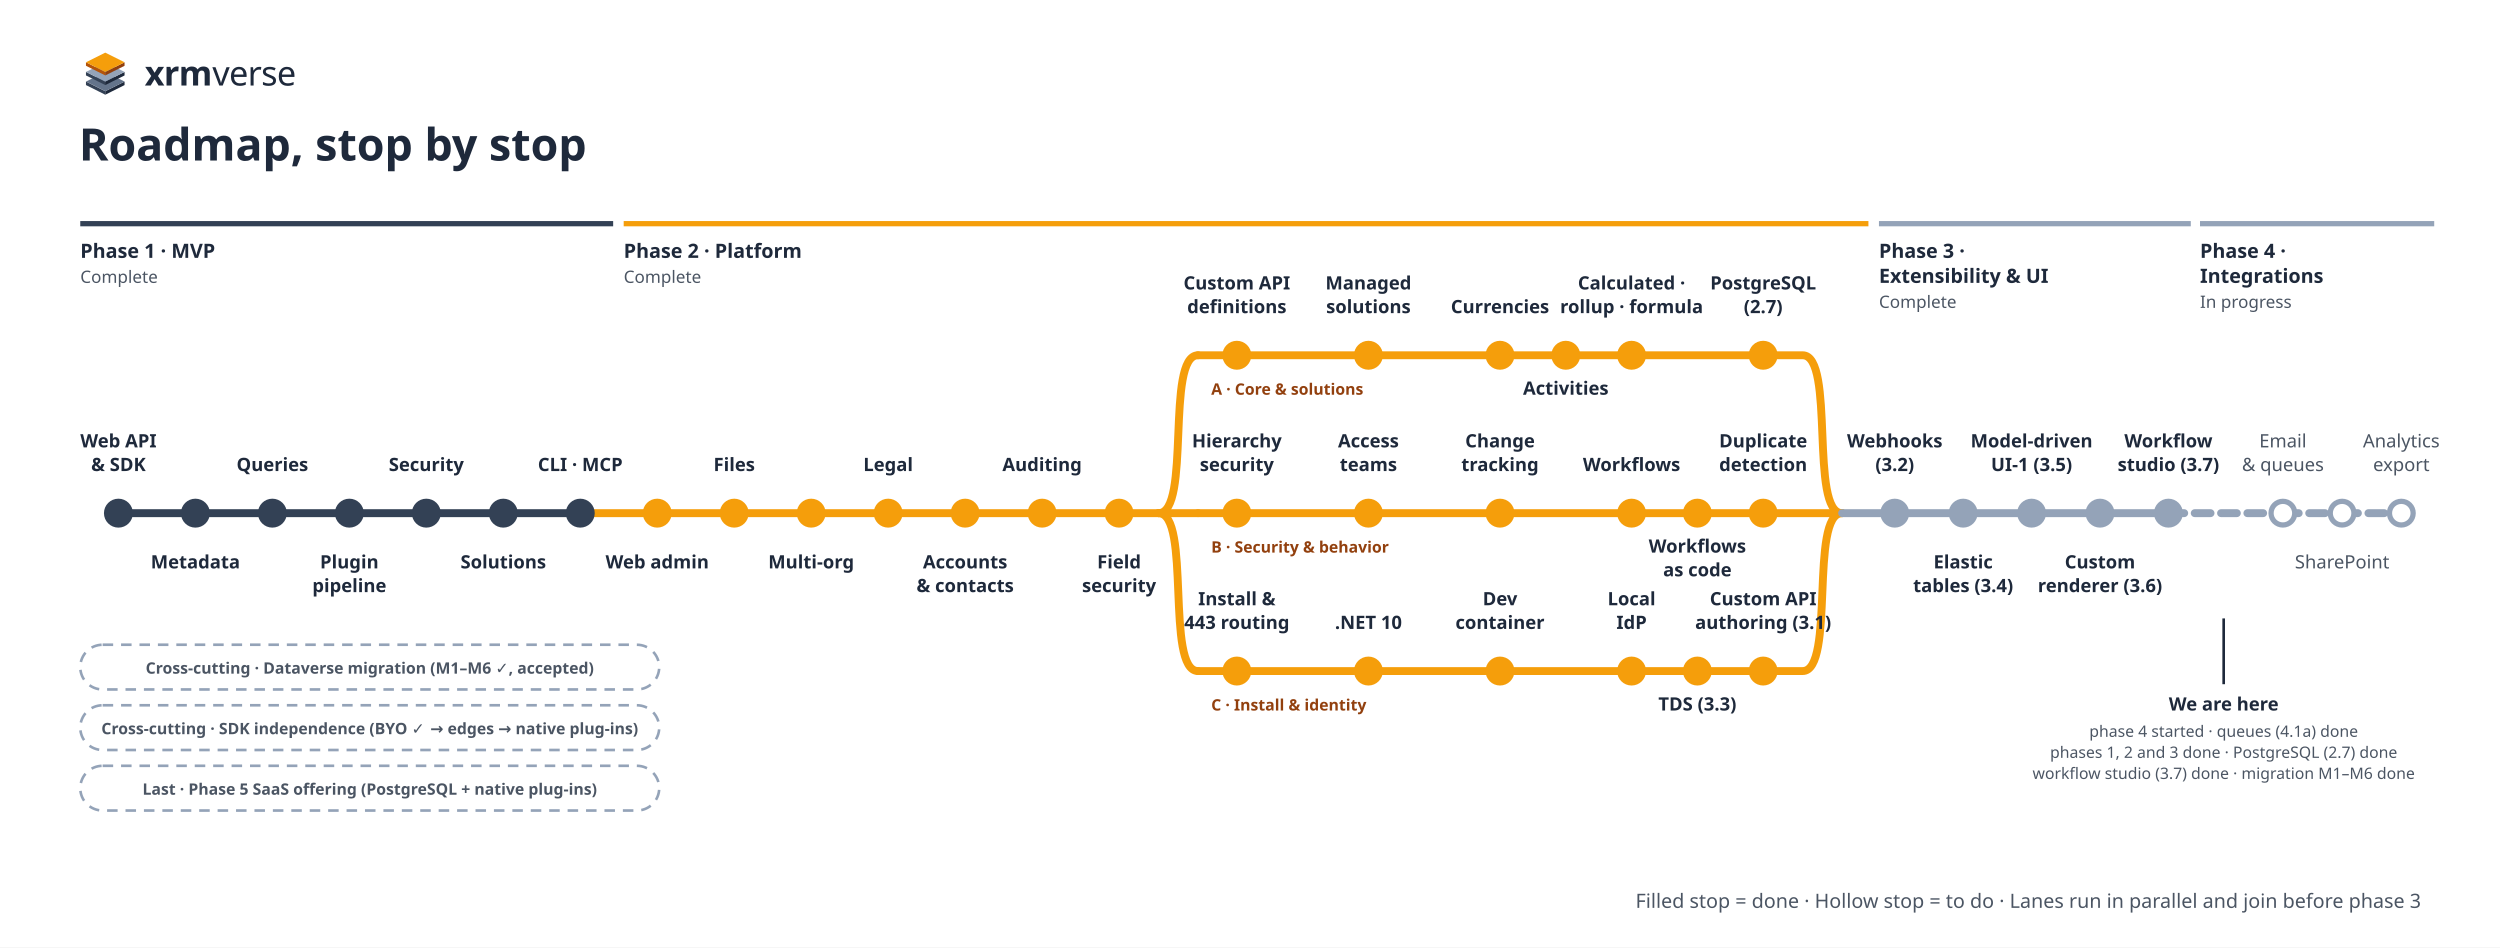
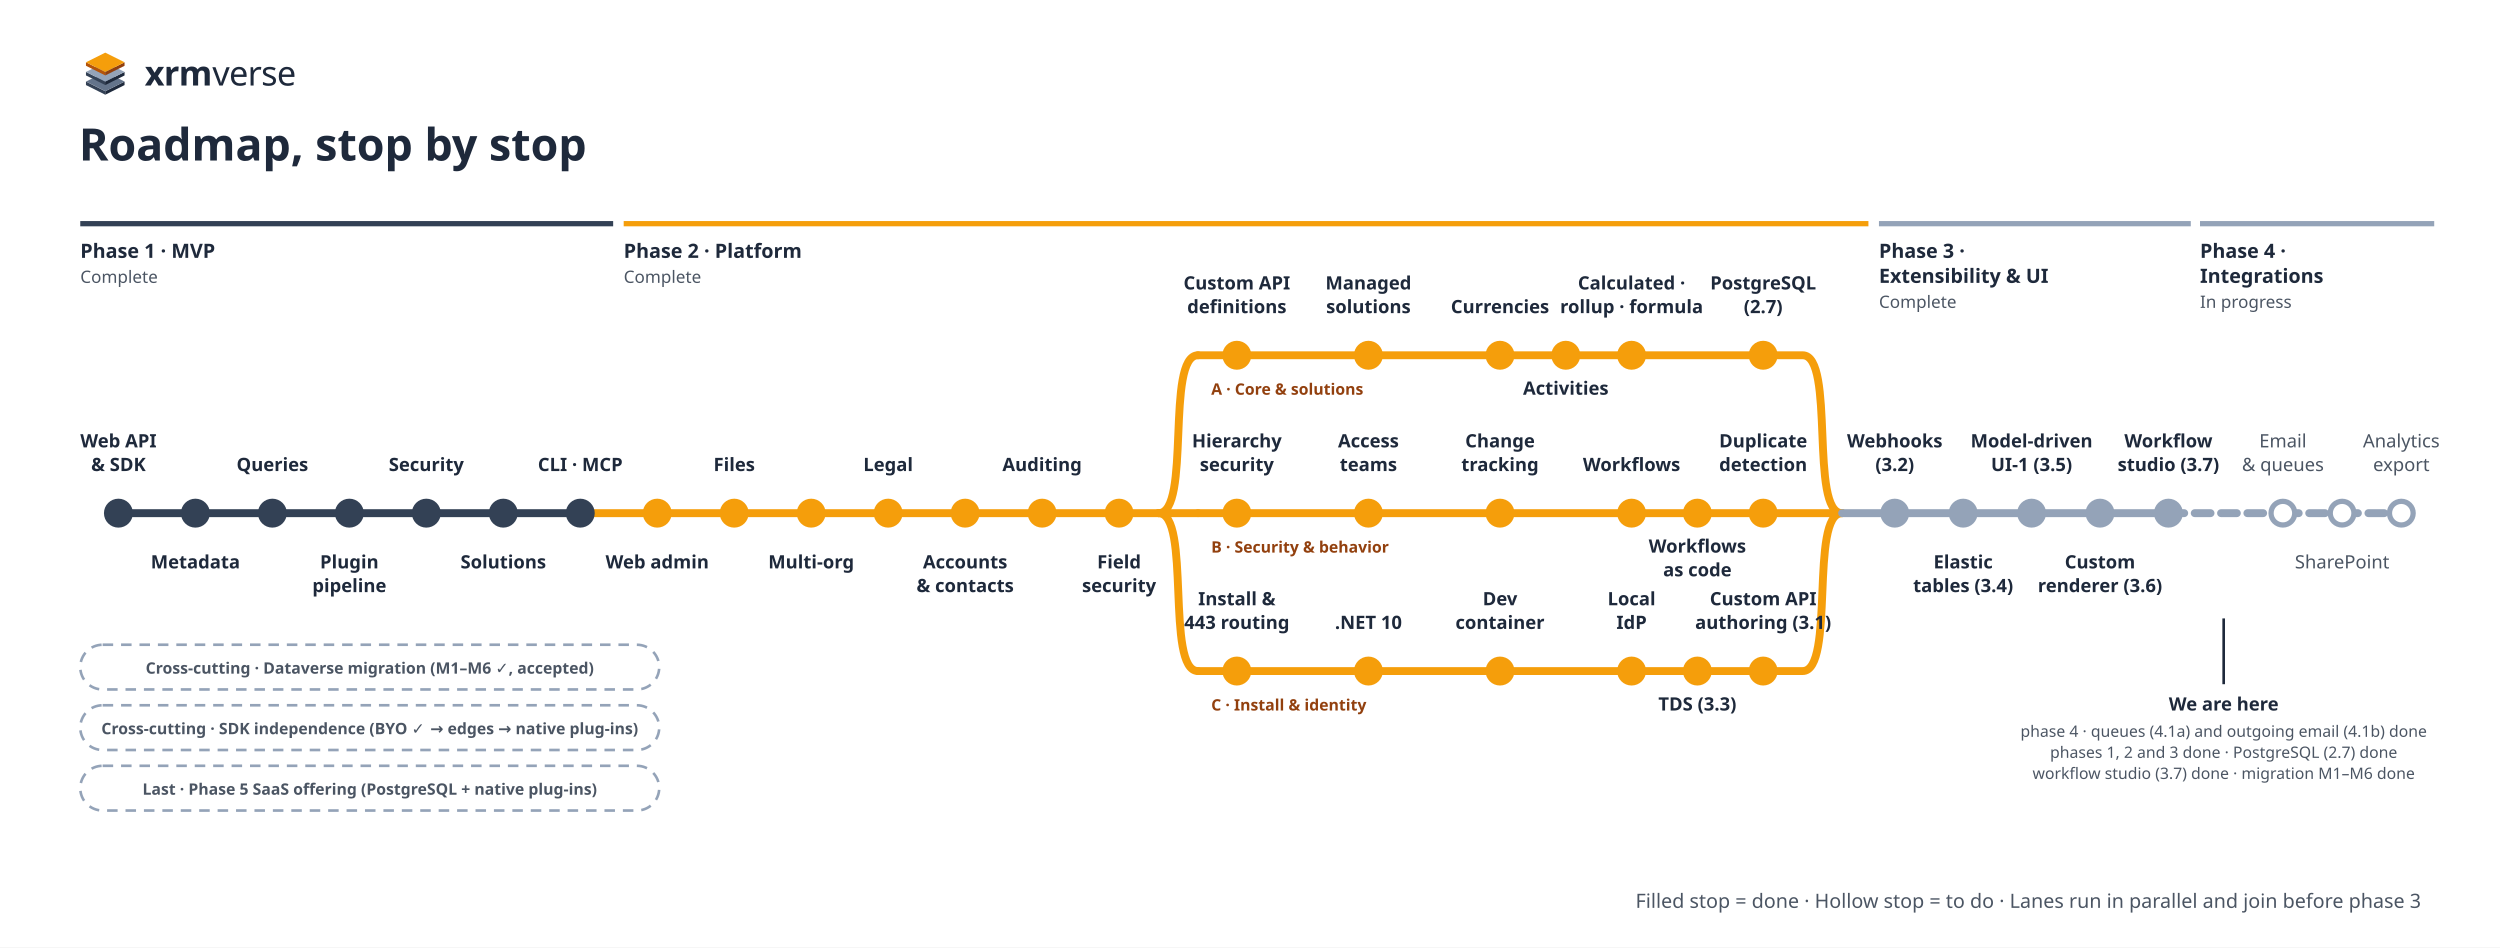
<svg xmlns="http://www.w3.org/2000/svg" viewBox="0 0 1900 720" width="1900" height="720" font-family="Sora, sans-serif" role="img" aria-label="xrmverse roadmap">
  <rect width="1900" height="720" fill="#FFFFFF" />
  <g transform="translate(60,36) scale(0.3333)">
    <polygon points="16,78 60,100 60,108 16,86" fill="#334155" />
    <polygon points="60,100 104,78 104,86 60,108" fill="#1E293B" />
    <polygon points="60,56 104,78 60,100 16,78" fill="#64748B" />
    <polygon points="16,56 60,78 60,86 16,64" fill="#334155" />
    <polygon points="60,78 104,56 104,64 60,86" fill="#1E293B" />
    <polygon points="60,34 104,56 60,78 16,56" fill="#94A3B8" />
    <polygon points="16,34 60,56 60,64 16,42" fill="#B45309" />
    <polygon points="60,56 104,34 104,42 60,64" fill="#92400E" />
    <polygon points="60,12 104,34 60,56 16,34" fill="#F59E0B" />
  </g>
  <text x="110" y="65" font-size="26" font-weight="700" fill="#1E293B" letter-spacing="-0.5">xrm<tspan font-weight="400">verse</tspan>
  </text>
  <text x="60.0" y="122.0" font-size="34" font-weight="700" fill="#1E293B" text-anchor="start">Roadmap, stop by stop</text>
  <rect x="61" y="168" width="405" height="4" fill="#334155" />
  <text x="61.0" y="196.0" font-size="15" font-weight="700" fill="#1E293B" text-anchor="start">Phase 1 · MVP</text>
  <text x="61.0" y="215.0" font-size="13" font-weight="400" fill="#4B5563" text-anchor="start">Complete</text>
  <rect x="474" y="168" width="946" height="4" fill="#F59E0B" />
  <text x="474.0" y="196.0" font-size="15" font-weight="700" fill="#1E293B" text-anchor="start">Phase 2 · Platform</text>
  <text x="474.0" y="215.0" font-size="13" font-weight="400" fill="#4B5563" text-anchor="start">Complete</text>
  <rect x="1428" y="168" width="237" height="4" fill="#94A3B8" />
  <text x="1428.0" y="196.0" font-size="15" font-weight="700" fill="#1E293B" text-anchor="start">Phase 3 ·</text>
  <text x="1428.0" y="215.0" font-size="15" font-weight="700" fill="#1E293B" text-anchor="start">Extensibility &amp; UI</text>
  <text x="1428.0" y="234.0" font-size="13" font-weight="400" fill="#4B5563" text-anchor="start">Complete</text>
  <rect x="1672" y="168" width="178" height="4" fill="#94A3B8" />
  <text x="1672.0" y="196.0" font-size="15" font-weight="700" fill="#1E293B" text-anchor="start">Phase 4 ·</text>
  <text x="1672.0" y="215.0" font-size="15" font-weight="700" fill="#1E293B" text-anchor="start">Integrations</text>
  <text x="1672.0" y="234.0" font-size="13" font-weight="400" fill="#4B5563" text-anchor="start">In progress</text>
  <line x1="90.0" y1="390.0" x2="148.5" y2="390.0" stroke="#334155" stroke-width="6" stroke-linecap="round" />
  <line x1="148.5" y1="390.0" x2="207.0" y2="390.0" stroke="#334155" stroke-width="6" stroke-linecap="round" />
  <line x1="207.0" y1="390.0" x2="265.5" y2="390.0" stroke="#334155" stroke-width="6" stroke-linecap="round" />
  <line x1="265.5" y1="390.0" x2="324.0" y2="390.0" stroke="#334155" stroke-width="6" stroke-linecap="round" />
  <line x1="324.0" y1="390.0" x2="382.5" y2="390.0" stroke="#334155" stroke-width="6" stroke-linecap="round" />
  <line x1="382.5" y1="390.0" x2="441.0" y2="390.0" stroke="#334155" stroke-width="6" stroke-linecap="round" />
  <line x1="441.0" y1="390.0" x2="499.5" y2="390.0" stroke="#F59E0B" stroke-width="6" stroke-linecap="round" />
  <line x1="499.5" y1="390.0" x2="558.0" y2="390.0" stroke="#F59E0B" stroke-width="6" stroke-linecap="round" />
  <line x1="558.0" y1="390.0" x2="616.5" y2="390.0" stroke="#F59E0B" stroke-width="6" stroke-linecap="round" />
  <line x1="616.5" y1="390.0" x2="675.0" y2="390.0" stroke="#F59E0B" stroke-width="6" stroke-linecap="round" />
  <line x1="675.0" y1="390.0" x2="733.5" y2="390.0" stroke="#F59E0B" stroke-width="6" stroke-linecap="round" />
  <line x1="733.5" y1="390.0" x2="792.0" y2="390.0" stroke="#F59E0B" stroke-width="6" stroke-linecap="round" />
  <line x1="792.0" y1="390.0" x2="850.5" y2="390.0" stroke="#F59E0B" stroke-width="6" stroke-linecap="round" />
  <line x1="850.5" y1="390.0" x2="880.5" y2="390.0" stroke="#F59E0B" stroke-width="6" stroke-linecap="round" />
  <circle cx="90.0" cy="390" r="9" fill="#334155" stroke="#334155" stroke-width="4" />
  <text x="90.0" y="358.0" font-size="14" font-weight="600" fill="#1E293B" text-anchor="middle">&amp; SDK</text>
  <text x="90.0" y="340.0" font-size="14" font-weight="600" fill="#1E293B" text-anchor="middle">Web API</text>
  <circle cx="148.5" cy="390" r="9" fill="#334155" stroke="#334155" stroke-width="4" />
  <text x="148.5" y="432.0" font-size="14" font-weight="600" fill="#1E293B" text-anchor="middle">Metadata</text>
  <circle cx="207.0" cy="390" r="9" fill="#334155" stroke="#334155" stroke-width="4" />
  <text x="207.0" y="358.0" font-size="14" font-weight="600" fill="#1E293B" text-anchor="middle">Queries</text>
  <circle cx="265.5" cy="390" r="9" fill="#334155" stroke="#334155" stroke-width="4" />
  <text x="265.5" y="432.0" font-size="14" font-weight="600" fill="#1E293B" text-anchor="middle">Plugin</text>
  <text x="265.5" y="450.0" font-size="14" font-weight="600" fill="#1E293B" text-anchor="middle">pipeline</text>
  <circle cx="324.0" cy="390" r="9" fill="#334155" stroke="#334155" stroke-width="4" />
  <text x="324.0" y="358.0" font-size="14" font-weight="600" fill="#1E293B" text-anchor="middle">Security</text>
  <circle cx="382.5" cy="390" r="9" fill="#334155" stroke="#334155" stroke-width="4" />
  <text x="382.5" y="432.0" font-size="14" font-weight="600" fill="#1E293B" text-anchor="middle">Solutions</text>
  <circle cx="441.0" cy="390" r="9" fill="#334155" stroke="#334155" stroke-width="4" />
  <text x="441.0" y="358.0" font-size="14" font-weight="600" fill="#1E293B" text-anchor="middle">CLI · MCP</text>
  <circle cx="499.5" cy="390" r="9" fill="#F59E0B" stroke="#F59E0B" stroke-width="4" />
  <text x="499.5" y="432.0" font-size="14" font-weight="600" fill="#1E293B" text-anchor="middle">Web admin</text>
  <circle cx="558.0" cy="390" r="9" fill="#F59E0B" stroke="#F59E0B" stroke-width="4" />
  <text x="558.0" y="358.0" font-size="14" font-weight="600" fill="#1E293B" text-anchor="middle">Files</text>
  <circle cx="616.5" cy="390" r="9" fill="#F59E0B" stroke="#F59E0B" stroke-width="4" />
  <text x="616.5" y="432.0" font-size="14" font-weight="600" fill="#1E293B" text-anchor="middle">Multi-org</text>
  <circle cx="675.0" cy="390" r="9" fill="#F59E0B" stroke="#F59E0B" stroke-width="4" />
  <text x="675.0" y="358.0" font-size="14" font-weight="600" fill="#1E293B" text-anchor="middle">Legal</text>
  <circle cx="733.5" cy="390" r="9" fill="#F59E0B" stroke="#F59E0B" stroke-width="4" />
  <text x="733.5" y="432.0" font-size="14" font-weight="600" fill="#1E293B" text-anchor="middle">Accounts</text>
  <text x="733.5" y="450.0" font-size="14" font-weight="600" fill="#1E293B" text-anchor="middle">&amp; contacts</text>
  <circle cx="792.0" cy="390" r="9" fill="#F59E0B" stroke="#F59E0B" stroke-width="4" />
  <text x="792.0" y="358.0" font-size="14" font-weight="600" fill="#1E293B" text-anchor="middle">Auditing</text>
  <circle cx="850.5" cy="390" r="9" fill="#F59E0B" stroke="#F59E0B" stroke-width="4" />
  <text x="850.5" y="432.0" font-size="14" font-weight="600" fill="#1E293B" text-anchor="middle">Field</text>
  <text x="850.5" y="450.0" font-size="14" font-weight="600" fill="#1E293B" text-anchor="middle">security</text>
  <path d="M880.5,390 C905.5,390 885.5,270 910.5,270" fill="none" stroke="#F59E0B" stroke-width="6" stroke-linecap="round" />
  <line x1="910.5" y1="270.0" x2="940.0" y2="270.0" stroke="#F59E0B" stroke-width="6" stroke-linecap="round" />
  <line x1="940.0" y1="270.0" x2="1040.0" y2="270.0" stroke="#F59E0B" stroke-width="6" stroke-linecap="round" />
  <line x1="1040.0" y1="270.0" x2="1140.0" y2="270.0" stroke="#F59E0B" stroke-width="6" stroke-linecap="round" />
  <line x1="1140.0" y1="270.0" x2="1190.0" y2="270.0" stroke="#F59E0B" stroke-width="6" stroke-linecap="round" />
  <line x1="1190.0" y1="270.0" x2="1240.0" y2="270.0" stroke="#F59E0B" stroke-width="6" stroke-linecap="round" />
  <line x1="1240.0" y1="270.0" x2="1340.0" y2="270.0" stroke="#F59E0B" stroke-width="6" stroke-linecap="round" />
  <path d="M1340,270 L1370,270 C1395,270 1375,390 1400,390" fill="none" stroke="#F59E0B" stroke-width="6" stroke-linecap="round" />
  <circle cx="940.0" cy="270" r="9" fill="#F59E0B" stroke="#F59E0B" stroke-width="4" />
  <text x="940.0" y="238.0" font-size="14" font-weight="600" fill="#1E293B" text-anchor="middle">definitions</text>
  <text x="940.0" y="220.0" font-size="14" font-weight="600" fill="#1E293B" text-anchor="middle">Custom API</text>
  <circle cx="1040.0" cy="270" r="9" fill="#F59E0B" stroke="#F59E0B" stroke-width="4" />
  <text x="1040.0" y="238.0" font-size="14" font-weight="600" fill="#1E293B" text-anchor="middle">solutions</text>
  <text x="1040.0" y="220.0" font-size="14" font-weight="600" fill="#1E293B" text-anchor="middle">Managed</text>
  <circle cx="1140.0" cy="270" r="9" fill="#F59E0B" stroke="#F59E0B" stroke-width="4" />
  <text x="1140.0" y="238.0" font-size="14" font-weight="600" fill="#1E293B" text-anchor="middle">Currencies</text>
  <circle cx="1190.0" cy="270" r="9" fill="#F59E0B" stroke="#F59E0B" stroke-width="4" />
  <text x="1190.0" y="300.0" font-size="14" font-weight="600" fill="#1E293B" text-anchor="middle">Activities</text>
  <circle cx="1240.0" cy="270" r="9" fill="#F59E0B" stroke="#F59E0B" stroke-width="4" />
  <text x="1240.0" y="238.0" font-size="14" font-weight="600" fill="#1E293B" text-anchor="middle">rollup · formula</text>
  <text x="1240.0" y="220.0" font-size="14" font-weight="600" fill="#1E293B" text-anchor="middle">Calculated ·</text>
  <circle cx="1340.0" cy="270" r="9" fill="#F59E0B" stroke="#F59E0B" stroke-width="4" />
  <text x="1340.0" y="238.0" font-size="14" font-weight="600" fill="#1E293B" text-anchor="middle">(2.7)</text>
  <text x="1340.0" y="220.0" font-size="14" font-weight="600" fill="#1E293B" text-anchor="middle">PostgreSQL</text>
  <text x="920.5" y="300.0" font-size="12" font-weight="700" fill="#92400E" text-anchor="start">A · Core &amp; solutions</text>
  <path d="M880.5,390 L910.5,390" fill="none" stroke="#F59E0B" stroke-width="6" stroke-linecap="round" />
  <line x1="910.5" y1="390.0" x2="1040.0" y2="390.0" stroke="#F59E0B" stroke-width="6" stroke-linecap="round" />
  <line x1="1040.0" y1="390.0" x2="1140.0" y2="390.0" stroke="#F59E0B" stroke-width="6" stroke-linecap="round" />
  <line x1="1140.0" y1="390.0" x2="1340.0" y2="390.0" stroke="#F59E0B" stroke-width="6" stroke-linecap="round" />
  <path d="M1340,390 L1400,390" fill="none" stroke="#F59E0B" stroke-width="6" stroke-linecap="round" />
  <circle cx="940.0" cy="390" r="9" fill="#F59E0B" stroke="#F59E0B" stroke-width="4" />
  <text x="940.0" y="358.0" font-size="14" font-weight="600" fill="#1E293B" text-anchor="middle">security</text>
  <text x="940.0" y="340.0" font-size="14" font-weight="600" fill="#1E293B" text-anchor="middle">Hierarchy</text>
  <circle cx="1040.0" cy="390" r="9" fill="#F59E0B" stroke="#F59E0B" stroke-width="4" />
  <text x="1040.0" y="358.0" font-size="14" font-weight="600" fill="#1E293B" text-anchor="middle">teams</text>
  <text x="1040.0" y="340.0" font-size="14" font-weight="600" fill="#1E293B" text-anchor="middle">Access</text>
  <circle cx="1140.0" cy="390" r="9" fill="#F59E0B" stroke="#F59E0B" stroke-width="4" />
  <text x="1140.0" y="358.0" font-size="14" font-weight="600" fill="#1E293B" text-anchor="middle">tracking</text>
  <text x="1140.0" y="340.0" font-size="14" font-weight="600" fill="#1E293B" text-anchor="middle">Change</text>
  <circle cx="1240.0" cy="390" r="9" fill="#F59E0B" stroke="#F59E0B" stroke-width="4" />
  <text x="1240.0" y="358.0" font-size="14" font-weight="600" fill="#1E293B" text-anchor="middle">Workflows</text>
  <circle cx="1340.0" cy="390" r="9" fill="#F59E0B" stroke="#F59E0B" stroke-width="4" />
  <text x="1340.0" y="358.0" font-size="14" font-weight="600" fill="#1E293B" text-anchor="middle">detection</text>
  <text x="1340.0" y="340.0" font-size="14" font-weight="600" fill="#1E293B" text-anchor="middle">Duplicate</text>
  <circle cx="1290.0" cy="390" r="9" fill="#F59E0B" stroke="#F59E0B" stroke-width="4" />
  <text x="1290.0" y="420.0" font-size="14" font-weight="600" fill="#1E293B" text-anchor="middle">Workflows</text>
  <text x="1290.0" y="438.0" font-size="14" font-weight="600" fill="#1E293B" text-anchor="middle">as code</text>
  <text x="920.5" y="420.0" font-size="12" font-weight="700" fill="#92400E" text-anchor="start">B · Security &amp; behavior</text>
  <path d="M880.5,390 C905.5,390 885.5,510 910.5,510" fill="none" stroke="#F59E0B" stroke-width="6" stroke-linecap="round" />
  <line x1="910.5" y1="510.0" x2="940.0" y2="510.0" stroke="#F59E0B" stroke-width="6" stroke-linecap="round" />
  <line x1="940.0" y1="510.0" x2="1040.0" y2="510.0" stroke="#F59E0B" stroke-width="6" stroke-linecap="round" />
  <line x1="1040.0" y1="510.0" x2="1140.0" y2="510.0" stroke="#F59E0B" stroke-width="6" stroke-linecap="round" />
  <line x1="1140.0" y1="510.0" x2="1240.0" y2="510.0" stroke="#F59E0B" stroke-width="6" stroke-linecap="round" />
  <line x1="1240.0" y1="510.0" x2="1340.0" y2="510.0" stroke="#F59E0B" stroke-width="6" stroke-linecap="round" />
  <path d="M1340,510 L1370,510 C1395,510 1375,390 1400,390" fill="none" stroke="#F59E0B" stroke-width="6" stroke-linecap="round" />
  <circle cx="940.0" cy="510" r="9" fill="#F59E0B" stroke="#F59E0B" stroke-width="4" />
  <text x="940.0" y="478.0" font-size="14" font-weight="600" fill="#1E293B" text-anchor="middle">443 routing</text>
  <text x="940.0" y="460.0" font-size="14" font-weight="600" fill="#1E293B" text-anchor="middle">Install &amp;</text>
  <circle cx="1040.0" cy="510" r="9" fill="#F59E0B" stroke="#F59E0B" stroke-width="4" />
  <text x="1040.0" y="478.0" font-size="14" font-weight="600" fill="#1E293B" text-anchor="middle">.NET 10</text>
  <circle cx="1140.0" cy="510" r="9" fill="#F59E0B" stroke="#F59E0B" stroke-width="4" />
  <text x="1140.0" y="478.0" font-size="14" font-weight="600" fill="#1E293B" text-anchor="middle">container</text>
  <text x="1140.0" y="460.0" font-size="14" font-weight="600" fill="#1E293B" text-anchor="middle">Dev</text>
  <circle cx="1240.0" cy="510" r="9" fill="#F59E0B" stroke="#F59E0B" stroke-width="4" />
  <text x="1240.0" y="478.0" font-size="14" font-weight="600" fill="#1E293B" text-anchor="middle">IdP</text>
  <text x="1240.0" y="460.0" font-size="14" font-weight="600" fill="#1E293B" text-anchor="middle">Local</text>
  <circle cx="1290.0" cy="510" r="9" fill="#F59E0B" stroke="#F59E0B" stroke-width="4" />
  <text x="1290.0" y="540.0" font-size="14" font-weight="600" fill="#1E293B" text-anchor="middle">TDS (3.3)</text>
  <circle cx="1340.0" cy="510" r="9" fill="#F59E0B" stroke="#F59E0B" stroke-width="4" />
  <text x="1340.0" y="478.0" font-size="14" font-weight="600" fill="#1E293B" text-anchor="middle">authoring (3.1)</text>
  <text x="1340.0" y="460.0" font-size="14" font-weight="600" fill="#1E293B" text-anchor="middle">Custom API</text>
  <text x="920.5" y="540.0" font-size="12" font-weight="700" fill="#92400E" text-anchor="start">C · Install &amp; identity</text>
  <line x1="1400.0" y1="390.0" x2="1440.0" y2="390.0" stroke="#94A3B8" stroke-width="6" stroke-linecap="round" />
  <line x1="1440.0" y1="390.0" x2="1492.0" y2="390.0" stroke="#94A3B8" stroke-width="6" stroke-linecap="round" />
  <line x1="1492.0" y1="390.0" x2="1544.0" y2="390.0" stroke="#94A3B8" stroke-width="6" stroke-linecap="round" />
  <line x1="1544.0" y1="390.0" x2="1596.0" y2="390.0" stroke="#94A3B8" stroke-width="6" stroke-linecap="round" />
  <line x1="1596.0" y1="390.0" x2="1648.0" y2="390.0" stroke="#94A3B8" stroke-width="6" stroke-linecap="round" />
  <line x1="1648.0" y1="390.0" x2="1735.0" y2="390.0" stroke="#94A3B8" stroke-width="6" stroke-linecap="round" stroke-dasharray="12 8" />
  <line x1="1735.0" y1="390.0" x2="1780.0" y2="390.0" stroke="#94A3B8" stroke-width="6" stroke-linecap="round" stroke-dasharray="12 8" />
  <line x1="1780.0" y1="390.0" x2="1825.0" y2="390.0" stroke="#94A3B8" stroke-width="6" stroke-linecap="round" stroke-dasharray="12 8" />
  <circle cx="1440.0" cy="390" r="9" fill="#94A3B8" stroke="#94A3B8" stroke-width="4" />
  <text x="1440.0" y="358.0" font-size="14" font-weight="600" fill="#1E293B" text-anchor="middle">(3.2)</text>
  <text x="1440.0" y="340.0" font-size="14" font-weight="600" fill="#1E293B" text-anchor="middle">Webhooks</text>
  <circle cx="1492.0" cy="390" r="9" fill="#94A3B8" stroke="#94A3B8" stroke-width="4" />
  <text x="1492.0" y="432.0" font-size="14" font-weight="600" fill="#1E293B" text-anchor="middle">Elastic</text>
  <text x="1492.0" y="450.0" font-size="14" font-weight="600" fill="#1E293B" text-anchor="middle">tables (3.4)</text>
  <circle cx="1544.0" cy="390" r="9" fill="#94A3B8" stroke="#94A3B8" stroke-width="4" />
  <text x="1544.0" y="358.0" font-size="14" font-weight="600" fill="#1E293B" text-anchor="middle">UI-1 (3.5)</text>
  <text x="1544.0" y="340.0" font-size="14" font-weight="600" fill="#1E293B" text-anchor="middle">Model-driven</text>
  <circle cx="1596.0" cy="390" r="9" fill="#94A3B8" stroke="#94A3B8" stroke-width="4" />
  <text x="1596.0" y="432.0" font-size="14" font-weight="600" fill="#1E293B" text-anchor="middle">Custom</text>
  <text x="1596.0" y="450.0" font-size="14" font-weight="600" fill="#1E293B" text-anchor="middle">renderer (3.6)</text>
  <circle cx="1648.0" cy="390" r="9" fill="#94A3B8" stroke="#94A3B8" stroke-width="4" />
  <text x="1648.0" y="358.0" font-size="14" font-weight="600" fill="#1E293B" text-anchor="middle">studio (3.7)</text>
  <text x="1648.0" y="340.0" font-size="14" font-weight="600" fill="#1E293B" text-anchor="middle">Workflow</text>
  <circle cx="1735.0" cy="390" r="9" fill="#FFFFFF" stroke="#94A3B8" stroke-width="4" />
  <text x="1735.0" y="358.0" font-size="14" font-weight="400" fill="#4B5563" text-anchor="middle">&amp; queues</text>
  <text x="1735.0" y="340.0" font-size="14" font-weight="400" fill="#4B5563" text-anchor="middle">Email</text>
  <circle cx="1780.0" cy="390" r="9" fill="#FFFFFF" stroke="#94A3B8" stroke-width="4" />
  <text x="1780.0" y="432.0" font-size="14" font-weight="400" fill="#4B5563" text-anchor="middle">SharePoint</text>
  <circle cx="1825.0" cy="390" r="9" fill="#FFFFFF" stroke="#94A3B8" stroke-width="4" />
  <text x="1825.0" y="358.0" font-size="14" font-weight="400" fill="#4B5563" text-anchor="middle">export</text>
  <text x="1825.0" y="340.0" font-size="14" font-weight="400" fill="#4B5563" text-anchor="middle">Analytics</text>
  <rect x="61" y="490" width="440" height="34" rx="17" fill="#FFFFFF" stroke="#94A3B8" stroke-width="2" stroke-dasharray="8 6" />
  <text x="281.0" y="512.0" font-size="12" font-weight="600" fill="#4B5563" text-anchor="middle">Cross-cutting · Dataverse migration (M1–M6 ✓, accepted)</text>
  <rect x="61" y="536" width="440" height="34" rx="17" fill="#FFFFFF" stroke="#94A3B8" stroke-width="2" stroke-dasharray="8 6" />
  <text x="281.0" y="558.0" font-size="12" font-weight="600" fill="#4B5563" text-anchor="middle">Cross-cutting · SDK independence (BYO ✓ → edges → native plug-ins)</text>
  <rect x="61" y="582" width="440" height="34" rx="17" fill="#FFFFFF" stroke="#94A3B8" stroke-width="2" stroke-dasharray="8 6" />
  <text x="281.0" y="604.0" font-size="12" font-weight="600" fill="#4B5563" text-anchor="middle">Last · Phase 5 SaaS offering (PostgreSQL + native plug-ins)</text>
  <rect x="1689" y="470" width="2" height="50" fill="#1E293B" />
  <text x="1690.0" y="540.0" font-size="14" font-weight="700" fill="#1E293B" text-anchor="middle">We are here</text>
-   <text x="1690.0" y="560.0" font-size="12" font-weight="400" fill="#4B5563" text-anchor="middle">phase 4 started · queues (4.1a) done</text>
+   <text x="1690.0" y="560.0" font-size="12" font-weight="400" fill="#4B5563" text-anchor="middle">phase 4 · queues (4.1a) and outgoing email (4.1b) done</text>
  <text x="1690.0" y="576.0" font-size="12" font-weight="400" fill="#4B5563" text-anchor="middle">phases 1, 2 and 3 done · PostgreSQL (2.7) done</text>
  <text x="1690.0" y="592.0" font-size="12" font-weight="400" fill="#4B5563" text-anchor="middle">workflow studio (3.7) done · migration M1–M6 done</text>
  <text x="1840.0" y="690.0" font-size="15" font-weight="400" fill="#4B5563" text-anchor="end">Filled stop = done · Hollow stop = to do · Lanes run in parallel and join before phase 3</text>
</svg>
